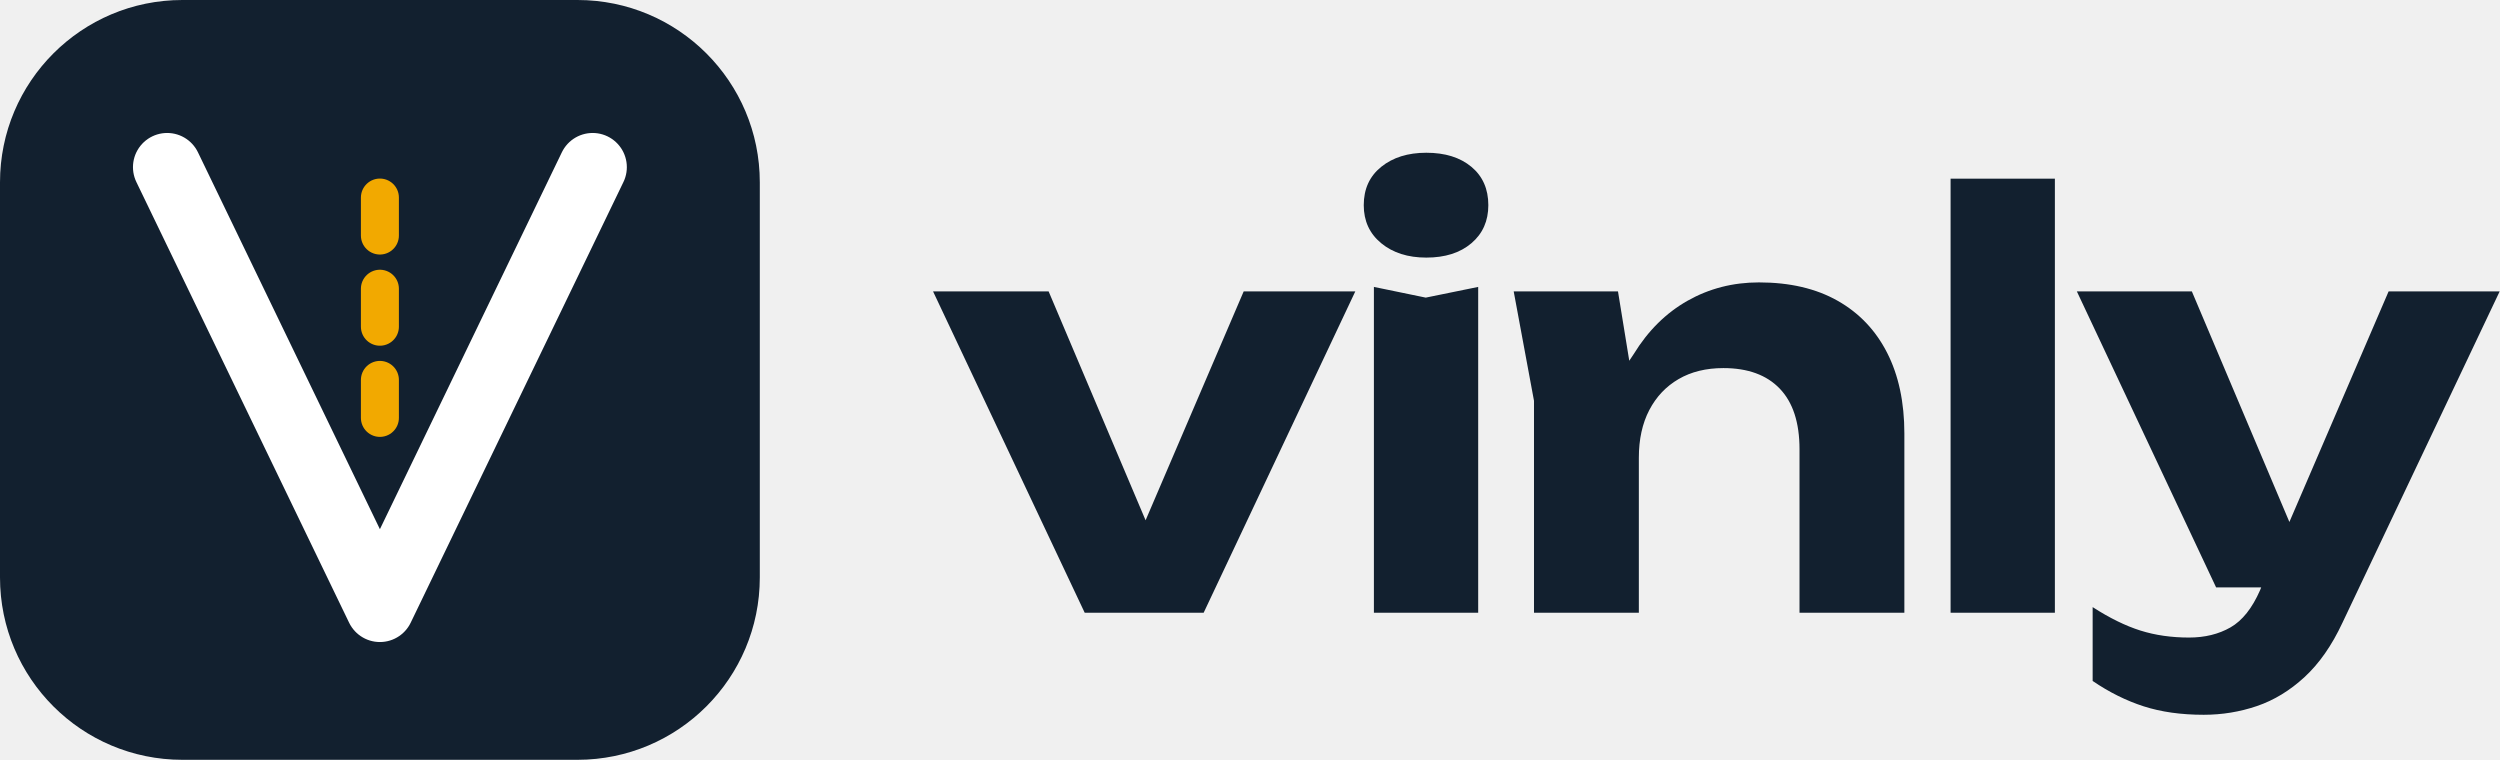
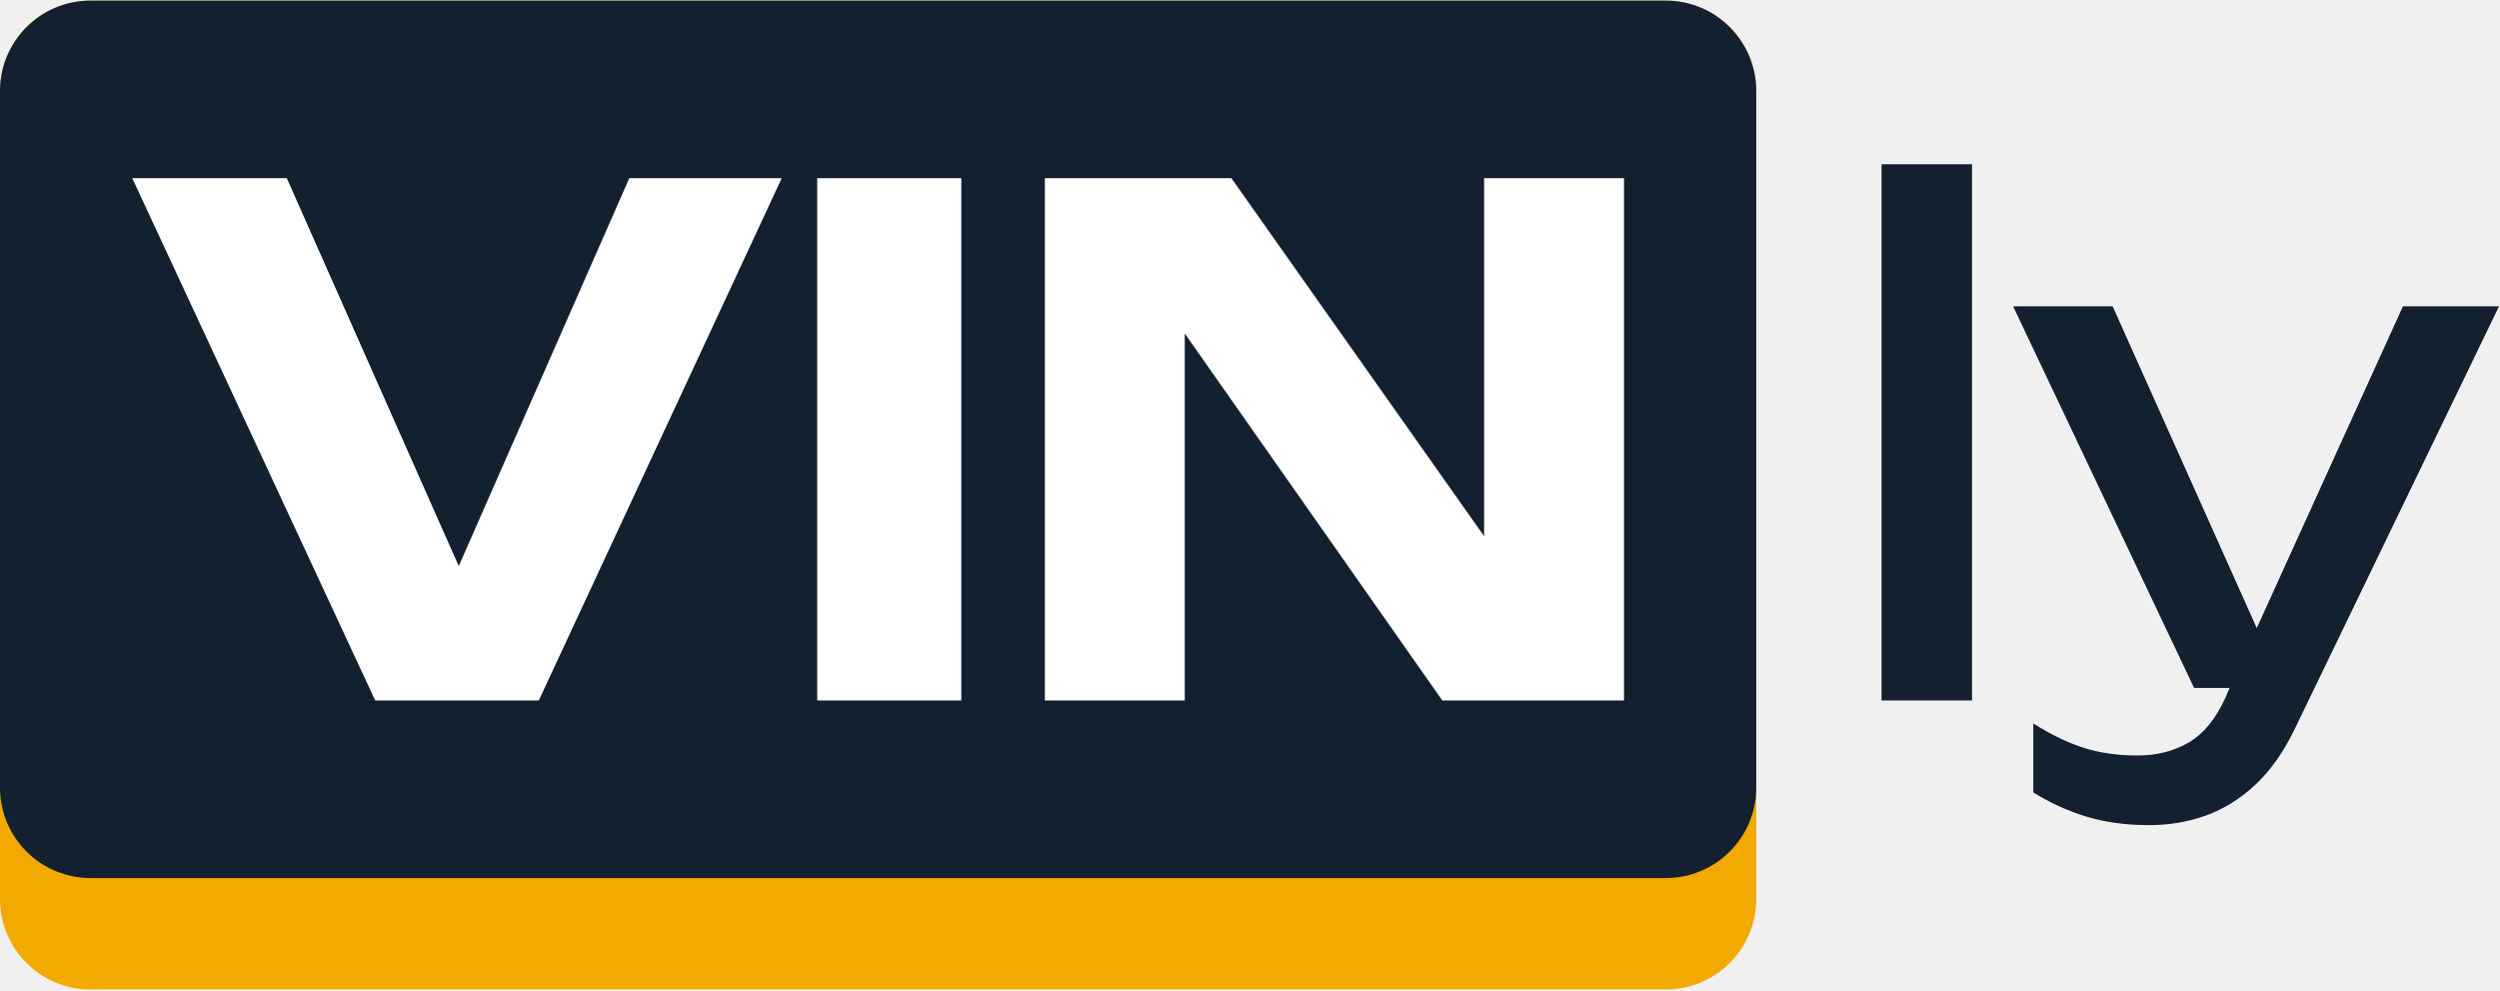
- <svg xmlns="http://www.w3.org/2000/svg" viewBox="0 0 408 124" width="408" height="124" role="img" aria-label="Vinly">
-   <g transform="scale(1.24)">
-     <rect width="100" height="100" rx="24" fill="#12202F" />
-     <path d="M22 22 L50 80 L78 22" fill="none" stroke="#FFFFFF" stroke-width="9" stroke-linecap="round" stroke-linejoin="round" />
-     <path d="M50 26V31M50 38V43M50 50V55" fill="none" stroke="#F2A900" stroke-width="5" stroke-linecap="round" />
-   </g>
-   <path transform="translate(152 100) scale(0.092)" fill="#12202F" d="M380 -164 554 -570H752L483 0H272L3 -570H208Z M785.0 -578 877.0 -559 970.0 -578V0H785.0ZM878.0 -630Q829.0 -630 798.0 -655.5Q767.0 -681 767.0 -723Q767.0 -766 798.0 -791.0Q829.0 -816 878.0 -816Q928.0 -816 958.0 -791.0Q988.0 -766 988.0 -723Q988.0 -681 958.0 -655.5Q928.0 -630 878.0 -630Z M1033.0 -570H1218.0L1238.0 -447Q1242.0 -453 1246.0 -459Q1284.0 -521 1341.5 -553.5Q1399.0 -586 1468.0 -586Q1550.0 -586 1607.5 -553.5Q1665.0 -521 1695.5 -461.0Q1726.0 -401 1726.0 -318V0H1540.0V-290Q1540.0 -361 1505.0 -397.5Q1470.0 -434 1405.0 -434Q1359.0 -434 1325.5 -414.5Q1292.0 -395 1273.5 -359.5Q1255.0 -324 1255.0 -275V0H1069.0V-376Z M1808.0 -770H1993.0V0H1808.0Z M2257.0 181Q2197.0 181 2150.5 166.0Q2104.0 151 2060.0 121V-10Q2105.0 19 2144.5 31.5Q2184.0 44 2231.0 44Q2273.0 44 2304.5 26.0Q2336.0 8 2357.0 -40L2359.0 -45H2279.0L2032.0 -570H2236.0L2409.0 -161L2585.0 -570H2782.0L2503.0 18Q2475.0 78 2436.0 114.0Q2397.0 150 2351.5 165.5Q2306.0 181 2257.0 181Z" />
+ <svg xmlns="http://www.w3.org/2000/svg" viewBox="0 0 3590 1420" width="303" height="120" role="img" aria-label="Vinly">
+   <rect width="2523" height="1420" rx="130" fill="#F2A900" />
+   <rect width="2523" height="1260" rx="130" fill="#12202F" />
+   <path transform="translate(189.00 1005.00) scale(1)" fill="#FFFFFF" d="M470 -193 715 -750H934L585 0H350L1 -750H223Z M985.0 -750H1192.0V0H985.0Z M1943.0 -236V-750H2144.0V0H1883.0L1513.0 -527V0H1312.0V-750H1580.0Z" />
+   <path transform="translate(2634 1005)" fill="#12202F" d="M69 -770H199V0H69Z M453.0 179Q403.0 179 362.5 166.5Q322.0 154 287.0 132V33Q325.0 57 359.5 68.0Q394.0 79 437.0 79Q478.0 79 510.0 60.5Q542.0 42 563.0 -4L569.0 -18H518.0L258.0 -566H401.0L608.0 -104L818.0 -566H956.0L663.0 40Q639.0 90 606.5 120.5Q574.0 151 535.5 165.0Q497.0 179 453.0 179Z" />
</svg>
